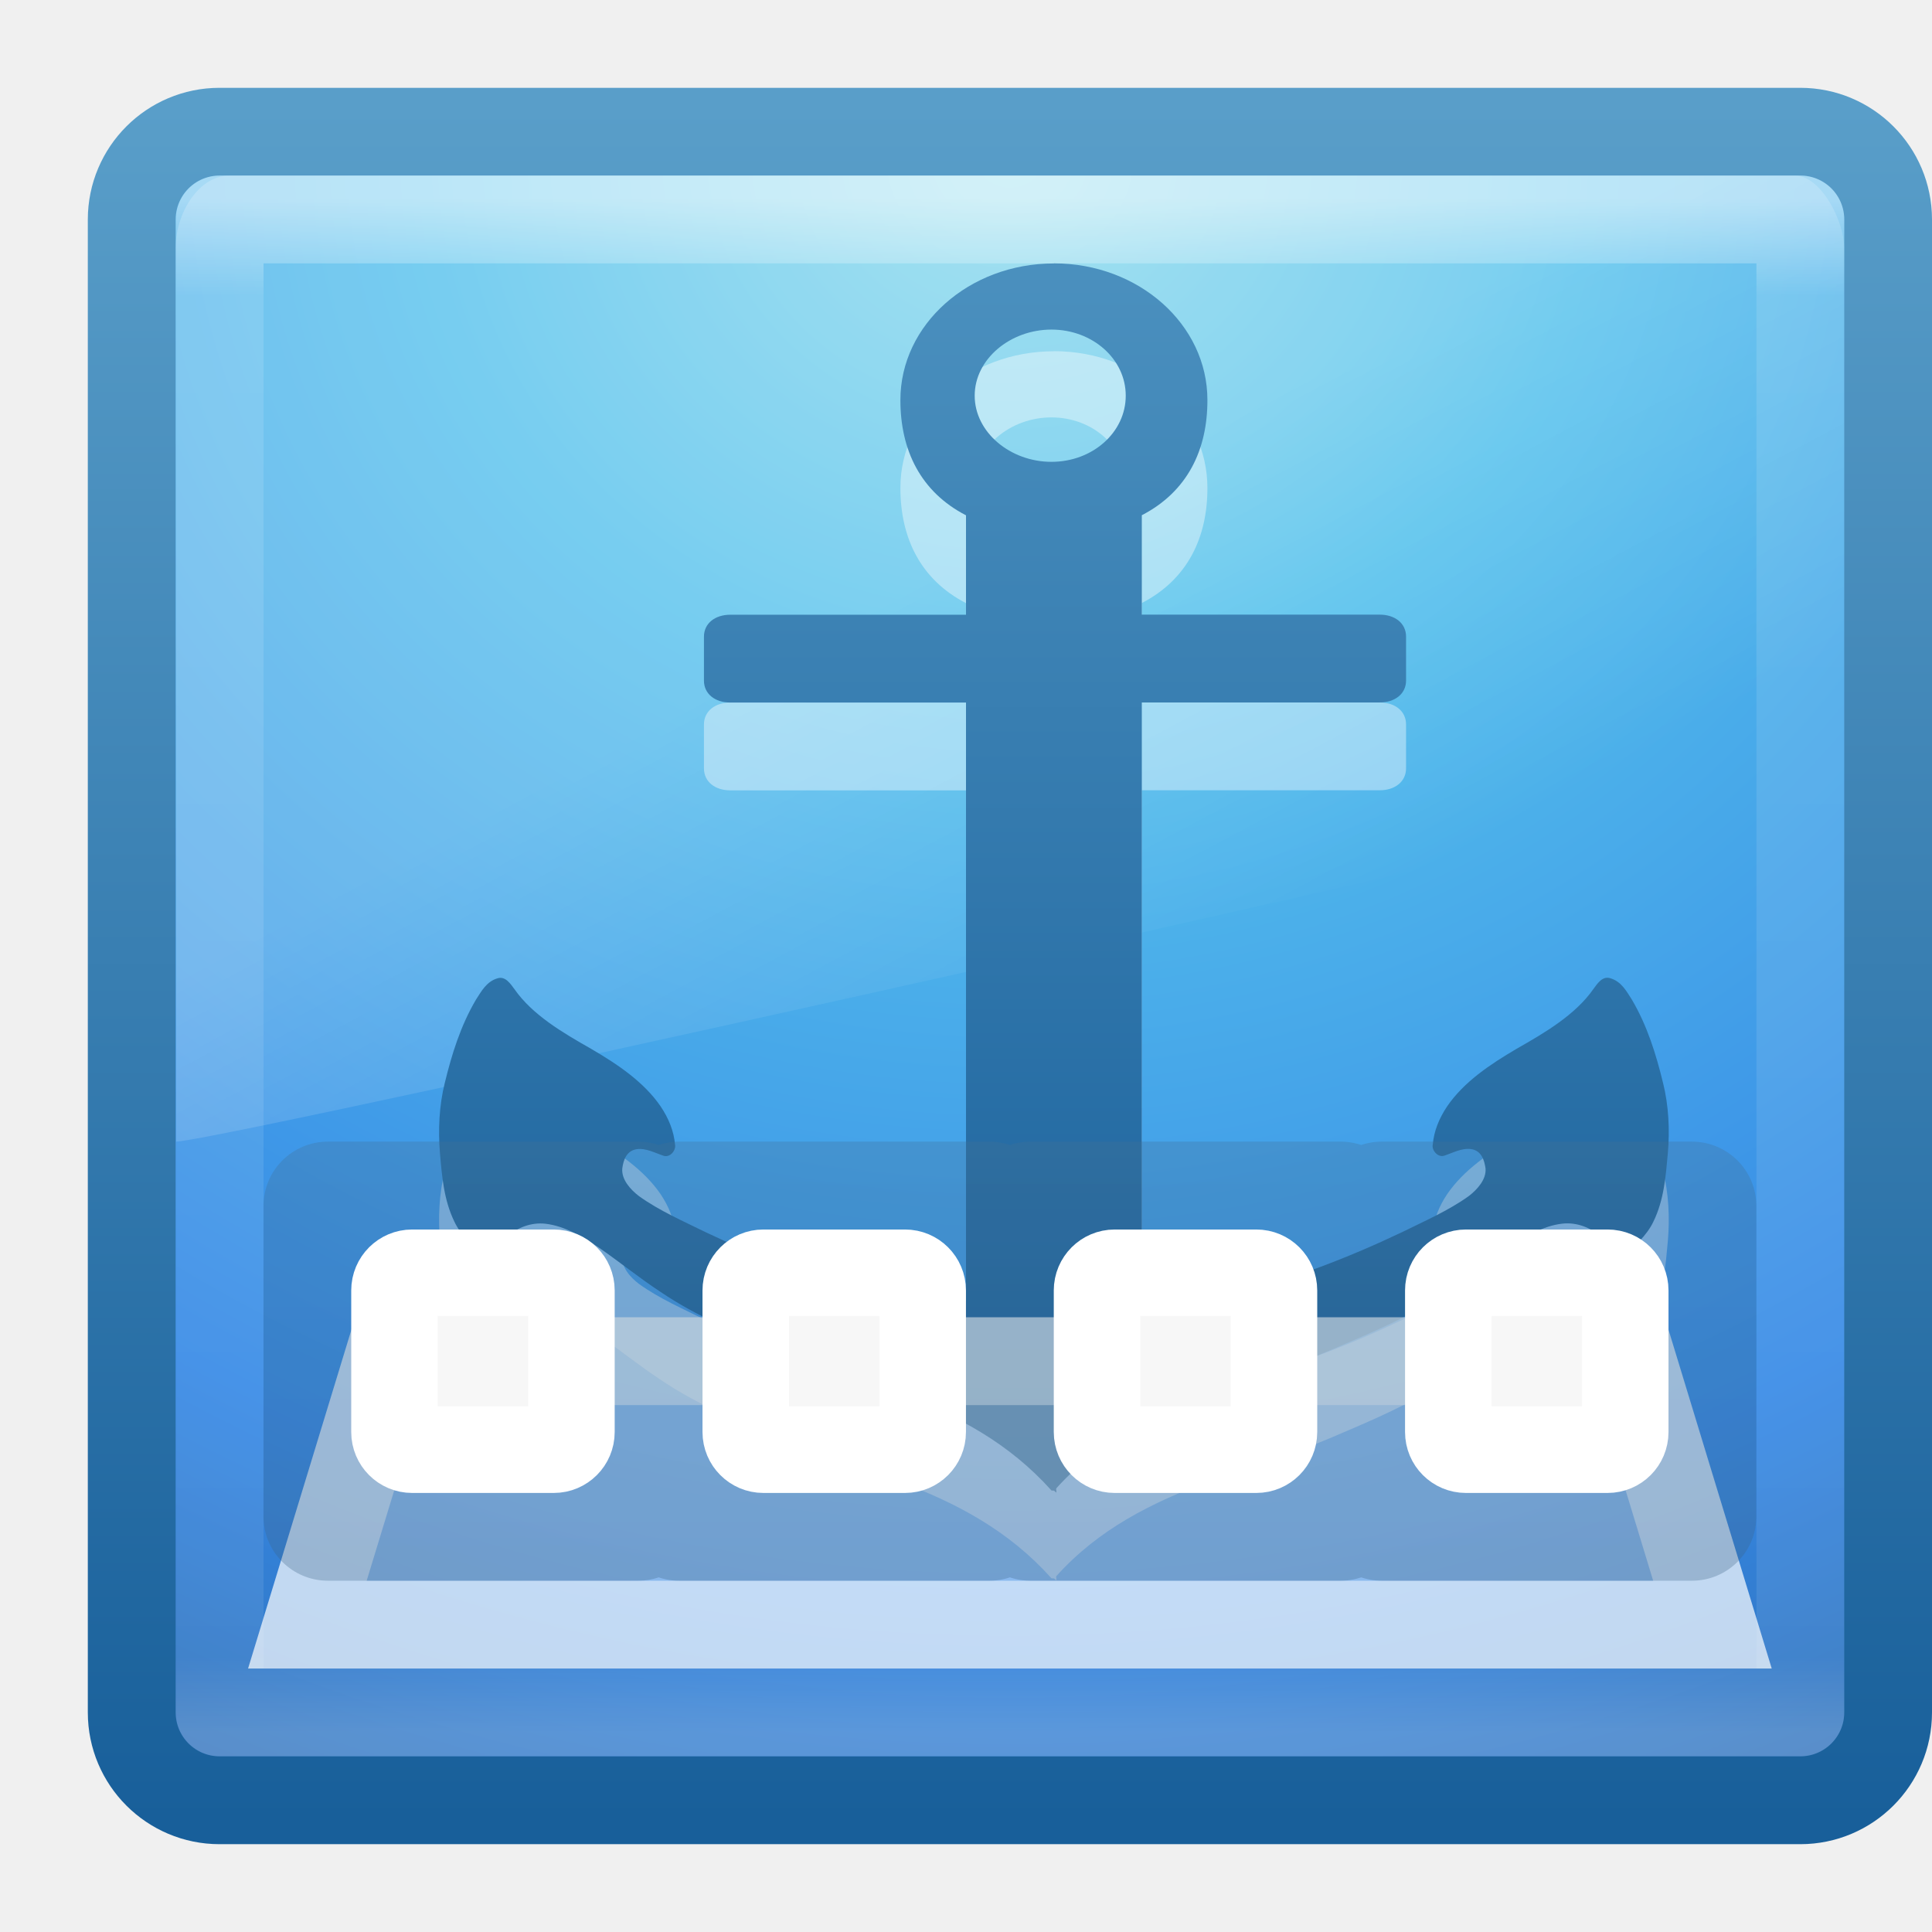
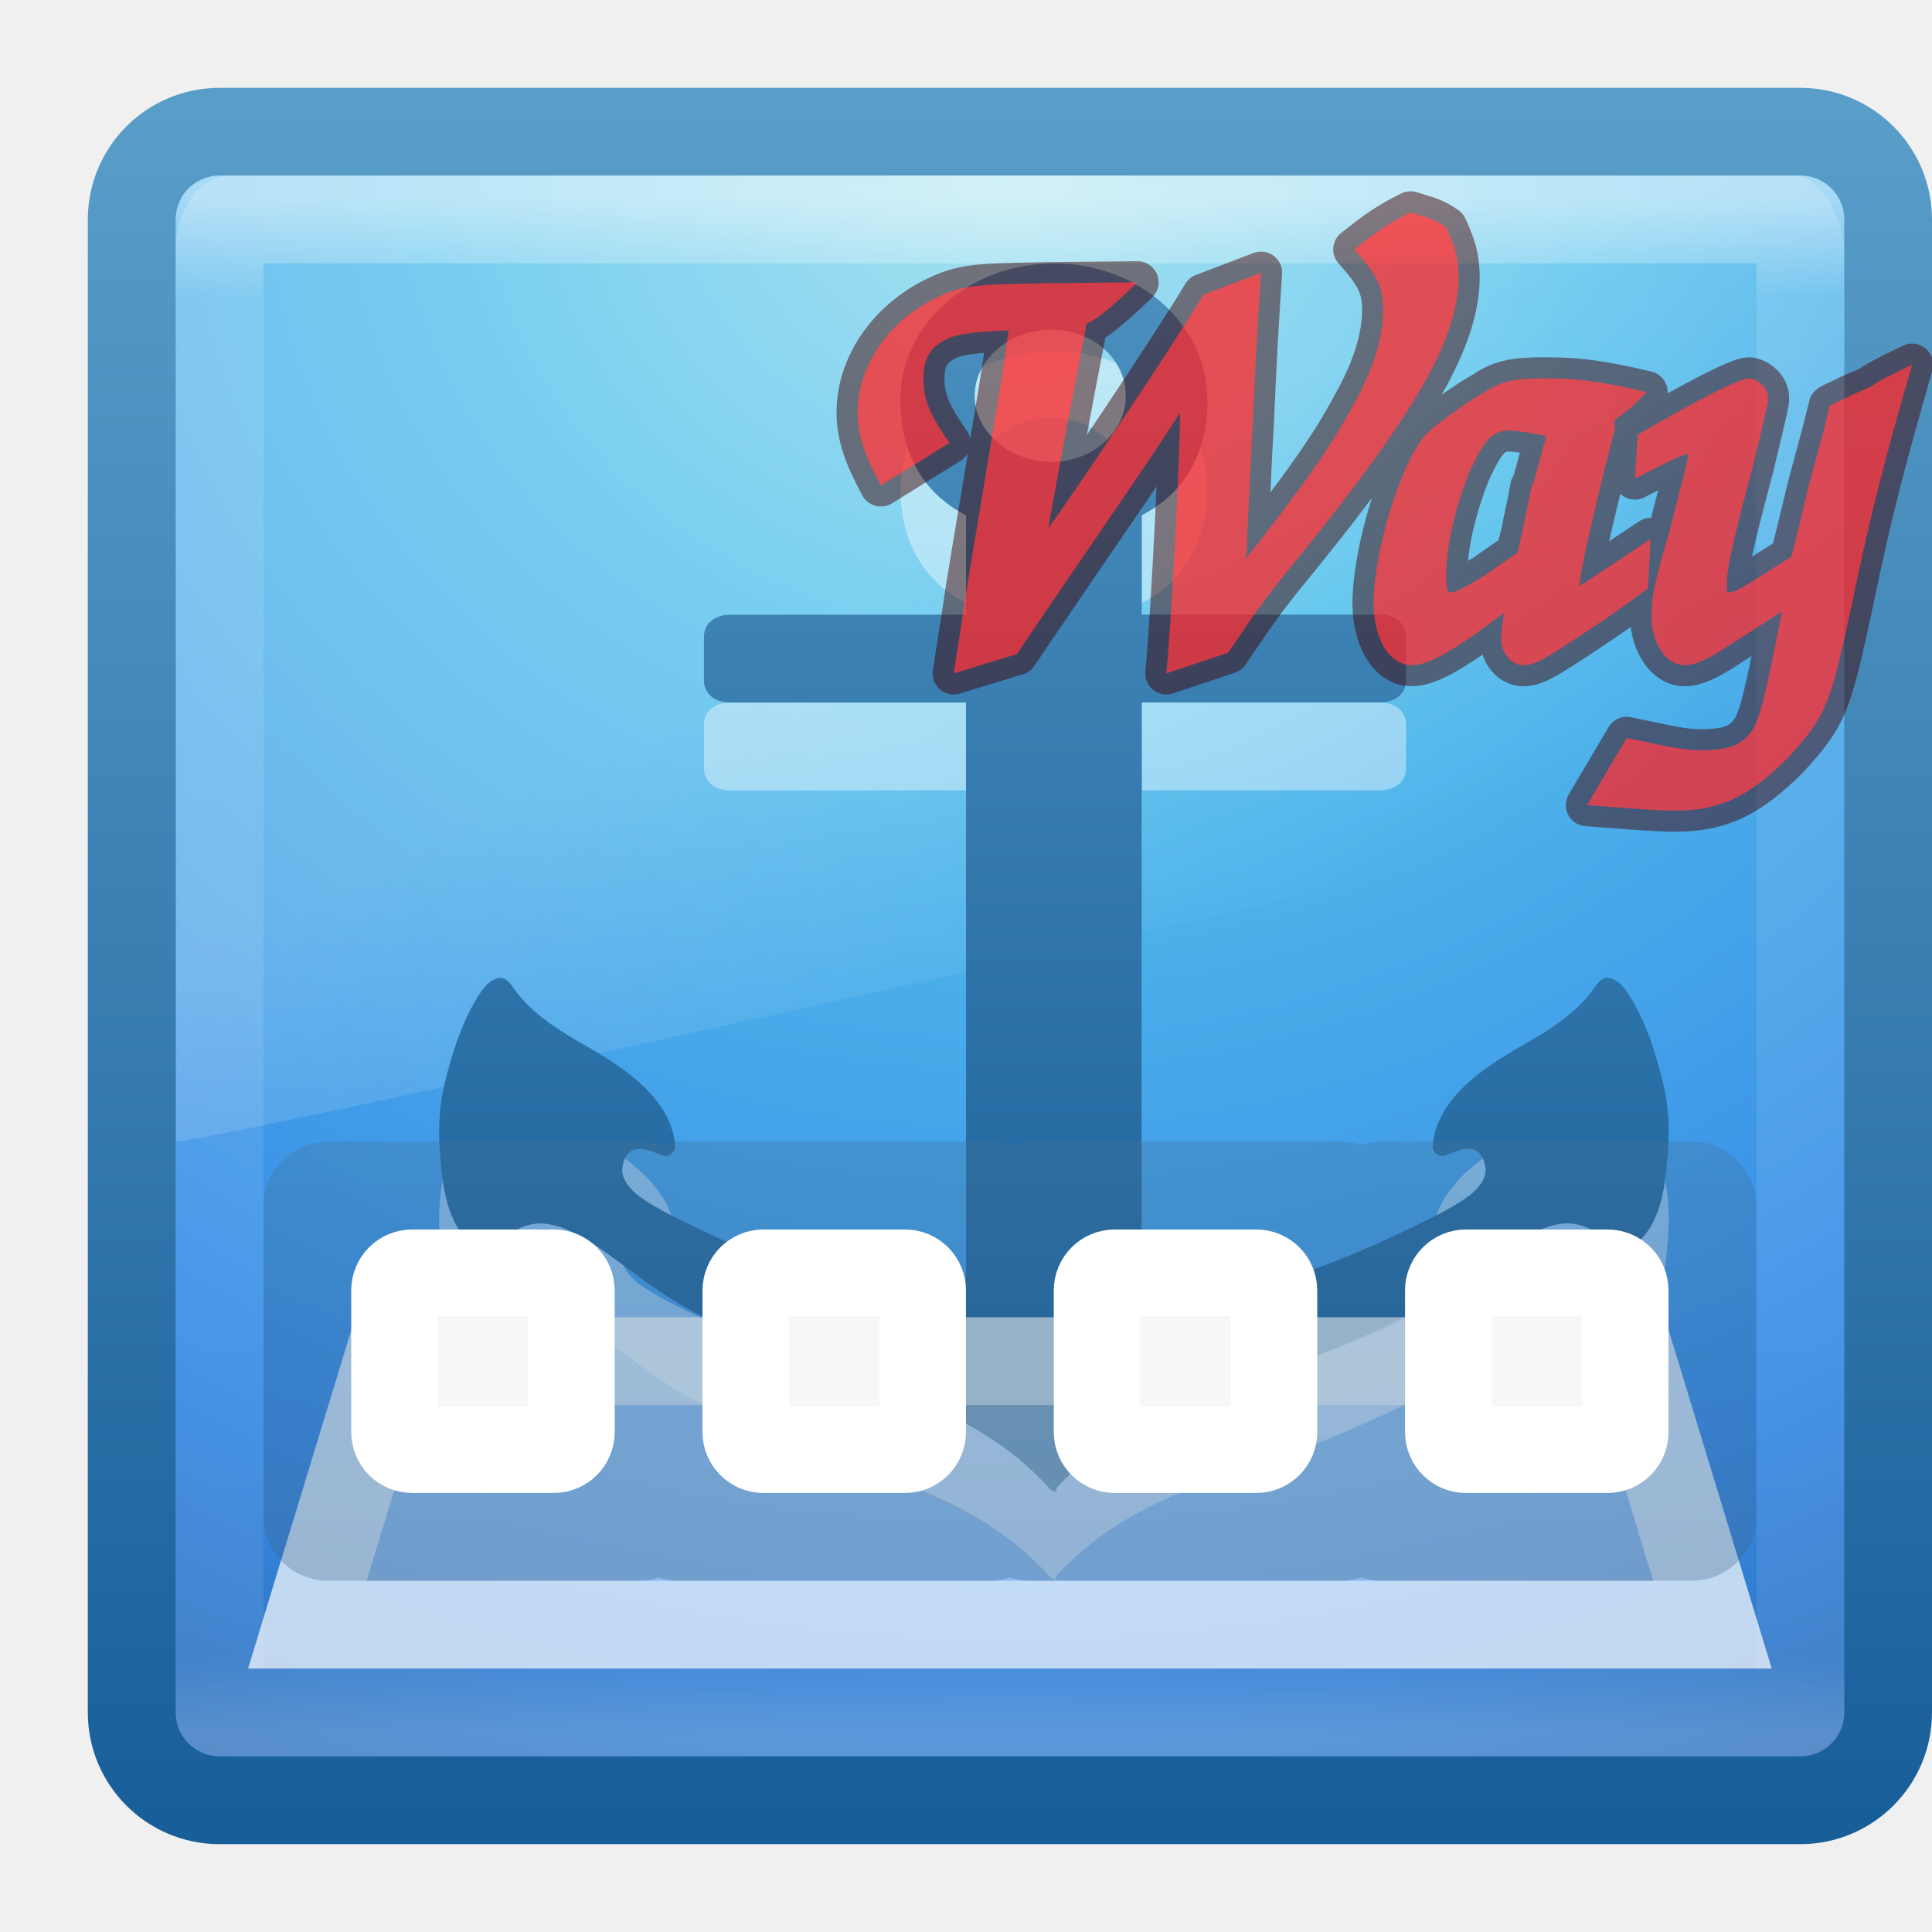
<svg xmlns="http://www.w3.org/2000/svg" xmlns:xlink="http://www.w3.org/1999/xlink" version="1.1" width="22" height="22" id="svg4107">
  <defs id="defs4109">
    <linearGradient x1="19.875" y1="38.245" x2="19.875" y2="-61.256" id="linearGradient3198" xlink:href="#linearGradient3707-319-631-407-1-846-5-4-5-17" gradientUnits="userSpaceOnUse" gradientTransform="matrix(-0.25,0,0,0.25,25.21574,20.75)" />
    <linearGradient id="linearGradient3707-319-631-407-1-846-5-4-5-17">
      <stop id="stop3788-4-8-9-5" style="stop-color:#365a7c;stop-opacity:1" offset="0" />
      <stop id="stop3790-2-1-9-9" style="stop-color:#5ea1ca;stop-opacity:1" offset="1" />
    </linearGradient>
    <linearGradient x1="162.654" y1="226.921" x2="162.654" y2="-22.395" id="linearGradient3189" xlink:href="#linearGradient3707-319-631-407-324" gradientUnits="userSpaceOnUse" gradientTransform="matrix(0.07818215,0,0,0.07224643,2.07819,10.66102)" />
    <linearGradient id="linearGradient3707-319-631-407-324">
      <stop id="stop3760" style="stop-color:#185f9a;stop-opacity:1" offset="0" />
      <stop id="stop3762" style="stop-color:#599ec9;stop-opacity:1" offset="1" />
    </linearGradient>
    <linearGradient x1="16.626" y1="15.298" x2="20.055" y2="24.628" id="linearGradient3289" xlink:href="#linearGradient8265-821-176-38-919-66-249-7-7-8" gradientUnits="userSpaceOnUse" gradientTransform="matrix(0.4124892,0,0,0.5963988,1.580942,8.593243)" />
    <linearGradient id="linearGradient8265-821-176-38-919-66-249-7-7-8">
      <stop id="stop2687-1-9-6" style="stop-color:#ffffff;stop-opacity:1" offset="0" />
      <stop id="stop2689-5-4-8" style="stop-color:#ffffff;stop-opacity:0" offset="1" />
    </linearGradient>
    <linearGradient x1="24" y1="5" x2="24" y2="43" id="linearGradient3302" xlink:href="#linearGradient3924" gradientUnits="userSpaceOnUse" gradientTransform="matrix(0.4864865,0,0,0.4594595,-0.1744284,9.971733)" />
    <linearGradient id="linearGradient3924">
      <stop id="stop3926" style="stop-color:#ffffff;stop-opacity:1" offset="0" />
      <stop id="stop3928" style="stop-color:#ffffff;stop-opacity:0.235" offset="0.063" />
      <stop id="stop3930" style="stop-color:#ffffff;stop-opacity:0.157" offset="0.951" />
      <stop id="stop3932" style="stop-color:#ffffff;stop-opacity:0.392" offset="1" />
    </linearGradient>
    <radialGradient cx="7.496" cy="8.45" r="20" fx="7.496" fy="8.45" id="radialGradient3295" xlink:href="#linearGradient2867-449-88-871-390-598-476-591-434-148-57-177" gradientUnits="userSpaceOnUse" gradientTransform="matrix(0,1.138534,-1.267824,-2.0976135e-8,22.21287,3.249711)" />
    <linearGradient id="linearGradient2867-449-88-871-390-598-476-591-434-148-57-177">
      <stop id="stop3750" style="stop-color:#90dbec;stop-opacity:1" offset="0" />
      <stop id="stop3752" style="stop-color:#55c1ec;stop-opacity:1" offset="0.262" />
      <stop id="stop3754" style="stop-color:#3689e6;stop-opacity:1" offset="0.705" />
      <stop id="stop3756" style="stop-color:#2b63a0;stop-opacity:1" offset="1" />
    </linearGradient>
    <linearGradient x1="24" y1="44" x2="24" y2="3.899" id="linearGradient3297" xlink:href="#linearGradient3707-319-631-407-324" gradientUnits="userSpaceOnUse" gradientTransform="matrix(0.5128205,0,0,0.4871795,-0.8076926,9.30769)" />
    <radialGradient cx="4.993" cy="43.5" r="2.5" fx="4.993" fy="43.5" id="radialGradient3082" xlink:href="#linearGradient3688-166-749" gradientUnits="userSpaceOnUse" gradientTransform="matrix(2.003784,0,0,1.4,27.98813,-17.4)" />
    <linearGradient id="linearGradient3688-166-749">
      <stop id="stop2883" style="stop-color:#181818;stop-opacity:1" offset="0" />
      <stop id="stop2885" style="stop-color:#181818;stop-opacity:0" offset="1" />
    </linearGradient>
    <radialGradient cx="4.993" cy="43.5" r="2.5" fx="4.993" fy="43.5" id="radialGradient3084" xlink:href="#linearGradient3688-464-309" gradientUnits="userSpaceOnUse" gradientTransform="matrix(2.003784,0,0,1.4,-20.01187,-104.4)" />
    <linearGradient id="linearGradient3688-464-309">
      <stop id="stop2889" style="stop-color:#181818;stop-opacity:1" offset="0" />
      <stop id="stop2891" style="stop-color:#181818;stop-opacity:0" offset="1" />
    </linearGradient>
    <linearGradient x1="25.058" y1="47.028" x2="25.058" y2="39.999" id="linearGradient3086" xlink:href="#linearGradient3702-501-757" gradientUnits="userSpaceOnUse" />
    <linearGradient id="linearGradient3702-501-757">
      <stop id="stop2895" style="stop-color:#181818;stop-opacity:0" offset="0" />
      <stop id="stop2897" style="stop-color:#181818;stop-opacity:1" offset="0.5" />
      <stop id="stop2899" style="stop-color:#181818;stop-opacity:0" offset="1" />
    </linearGradient>
  </defs>
  <g transform="translate(0,-10)" id="layer1">
    <rect width="20" height="19" rx="1" ry="1" x="1.5" y="11.5" id="rect5505-21" style="color:#000000;fill:url(#radialGradient3295);fill-opacity:1;fill-rule:nonzero;stroke:url(#linearGradient3297);stroke-width:1;stroke-linecap:round;stroke-linejoin:round;stroke-miterlimit:4;stroke-opacity:1;stroke-dasharray:none;stroke-dashoffset:0;marker:none;visibility:visible;display:inline;overflow:visible;enable-background:accumulate" />
    <rect width="18" height="17" x="2.501" y="12.499" id="rect6741-9" style="opacity:0.5;fill:none;stroke:url(#linearGradient3302);stroke-width:1;stroke-linecap:round;stroke-linejoin:round;stroke-miterlimit:4;stroke-opacity:1;stroke-dasharray:none;stroke-dashoffset:0" />
    <path d="M 2.608,12 C 2.269,12 2,12.418 2,12.825 L 2.006,23 C 2.553,22.989 20.585,18.945 21,18.751 l 0,-5.926 C 21,12.514 20.734,12 20.44,12 L 2.608,12 z" id="path3333" style="opacity:0.2;fill:url(#linearGradient3289);fill-opacity:1;fill-rule:evenodd;stroke:none" />
    <path d="m 12,14 c -0.966,0 -1.748,0.697 -1.747,1.556 -1.92e-4,0.57 0.23,1.045 0.747,1.312 l 0,1.132 -2.684,0 c -0.172,0 -0.3,0.097 -0.3,0.25 l 0,0.5 c 0,0.153 0.128,0.25 0.3,0.25 l 2.684,0 0,6.812 c -0.117,0.041 -0.099,0.07 -0.229,0.073 -0.311,-0.002 -0.521,-0.072 -0.819,-0.146 -0.673,-0.175 -1.295,-0.412 -1.911,-0.705 -0.26,-0.128 -0.533,-0.247 -0.764,-0.413 -0.1,-0.076 -0.202,-0.191 -0.191,-0.316 0.013,-0.095 0.047,-0.201 0.164,-0.219 0.105,-0.015 0.207,0.042 0.3,0.073 0.08,0.031 0.149,-0.062 0.137,-0.122 -0.013,-0.157 -0.073,-0.302 -0.164,-0.438 -0.19,-0.278 -0.489,-0.479 -0.792,-0.656 -0.324,-0.184 -0.669,-0.386 -0.874,-0.681 -0.041,-0.054 -0.1,-0.15 -0.191,-0.122 -0.127,0.037 -0.184,0.148 -0.246,0.243 -0.175,0.297 -0.276,0.623 -0.355,0.948 -0.065,0.259 -0.077,0.538 -0.055,0.802 0.023,0.264 0.044,0.531 0.164,0.778 0.076,0.162 0.222,0.286 0.355,0.413 0.085,-0.08 0.159,-0.165 0.246,-0.243 0.112,-0.1 0.273,-0.165 0.437,-0.146 0.223,0.026 0.425,0.152 0.601,0.267 0.247,0.171 0.458,0.344 0.71,0.51 0.399,0.271 0.859,0.464 1.311,0.656 0.376,0.156 0.756,0.311 1.147,0.438 0.07,0.027 0.147,0.026 0.218,0.049 0.703,0.26 1.288,0.575 1.775,1.118 0.003,-0.002 0.025,0.003 0.027,0 0.006,0.006 0.022,0.018 0.027,0.024 0.004,-0.015 -0.004,-0.034 0,-0.049 0.485,-0.537 1.076,-0.835 1.775,-1.094 0.071,-0.023 0.148,-0.021 0.218,-0.049 0.391,-0.127 0.77,-0.282 1.147,-0.438 0.452,-0.193 0.912,-0.385 1.311,-0.656 0.252,-0.166 0.463,-0.339 0.71,-0.51 0.176,-0.115 0.377,-0.242 0.601,-0.267 0.164,-0.019 0.325,0.046 0.437,0.146 0.087,0.078 0.161,0.163 0.246,0.243 0.133,-0.127 0.279,-0.251 0.355,-0.413 0.12,-0.246 0.14,-0.514 0.164,-0.778 0.023,-0.264 0.01,-0.543 -0.055,-0.802 -0.079,-0.325 -0.18,-0.651 -0.355,-0.948 -0.062,-0.096 -0.119,-0.206 -0.246,-0.243 -0.091,-0.029 -0.15,0.067 -0.191,0.122 -0.205,0.294 -0.55,0.497 -0.874,0.681 -0.303,0.178 -0.602,0.378 -0.792,0.656 -0.091,0.136 -0.151,0.281 -0.164,0.438 -0.013,0.059 0.056,0.152 0.137,0.122 0.093,-0.031 0.195,-0.088 0.3,-0.073 0.117,0.017 0.15,0.124 0.164,0.219 0.011,0.125 -0.092,0.24 -0.191,0.316 -0.231,0.166 -0.505,0.285 -0.764,0.413 -0.617,0.293 -1.238,0.53 -1.911,0.705 -0.298,0.073 -0.508,0.144 -0.819,0.146 -0.129,-0.003 -0.111,-0.032 -0.229,-0.073 l 0,-6.812 2.709,0 c 0.172,0 0.3,-0.097 0.3,-0.25 l 0,-0.5 c 0,-0.153 -0.128,-0.25 -0.3,-0.25 l -2.709,0 0,-1.132 c 0.518,-0.268 0.748,-0.742 0.747,-1.312 2.91e-4,-0.859 -0.781,-1.556 -1.747,-1.556 z m -0.027,0.753 c 0.469,-10e-7 0.847,0.337 0.846,0.753 1.41e-4,0.417 -0.377,0.753 -0.846,0.753 -0.469,0 -0.874,-0.337 -0.874,-0.753 -1.41e-4,-0.417 0.405,-0.753 0.874,-0.753 z" id="path1919-8" style="opacity:0.4;fill:#ffffff;fill-opacity:1;fill-rule:nonzero;stroke:none" />
    <path d="m 12,13 c -0.966,0 -1.748,0.697 -1.747,1.556 -1.92e-4,0.57 0.23,1.045 0.747,1.312 l 0,1.132 -2.684,0 c -0.172,0 -0.3,0.097 -0.3,0.25 l 0,0.5 c 0,0.153 0.128,0.25 0.3,0.25 l 2.684,0 0,6.812 c -0.117,0.041 -0.099,0.07 -0.229,0.073 -0.311,-0.002 -0.521,-0.072 -0.819,-0.146 -0.673,-0.175 -1.295,-0.412 -1.911,-0.705 -0.26,-0.128 -0.533,-0.247 -0.764,-0.413 -0.1,-0.076 -0.202,-0.191 -0.191,-0.316 0.013,-0.095 0.047,-0.201 0.164,-0.219 0.105,-0.015 0.207,0.042 0.3,0.073 0.08,0.031 0.149,-0.062 0.137,-0.122 -0.013,-0.157 -0.073,-0.302 -0.164,-0.438 -0.19,-0.278 -0.489,-0.479 -0.792,-0.656 -0.324,-0.184 -0.669,-0.386 -0.874,-0.681 -0.041,-0.054 -0.1,-0.15 -0.191,-0.122 -0.127,0.037 -0.184,0.148 -0.246,0.243 -0.175,0.297 -0.276,0.623 -0.355,0.948 -0.065,0.259 -0.077,0.538 -0.055,0.802 0.023,0.264 0.044,0.531 0.164,0.778 0.076,0.162 0.222,0.286 0.355,0.413 0.085,-0.08 0.159,-0.165 0.246,-0.243 0.112,-0.1 0.273,-0.165 0.437,-0.146 0.223,0.026 0.425,0.152 0.601,0.267 0.247,0.171 0.458,0.344 0.71,0.51 0.399,0.271 0.859,0.464 1.311,0.656 0.376,0.156 0.756,0.311 1.147,0.438 0.07,0.027 0.147,0.026 0.218,0.049 0.703,0.26 1.288,0.575 1.775,1.118 0.003,-0.002 0.025,0.003 0.027,0 0.006,0.006 0.022,0.018 0.027,0.024 0.004,-0.015 -0.004,-0.034 0,-0.049 0.485,-0.537 1.076,-0.835 1.775,-1.094 0.071,-0.023 0.148,-0.021 0.218,-0.049 0.391,-0.127 0.77,-0.282 1.147,-0.438 0.452,-0.193 0.912,-0.385 1.311,-0.656 0.252,-0.166 0.463,-0.339 0.71,-0.51 0.176,-0.115 0.377,-0.242 0.601,-0.267 0.164,-0.019 0.325,0.046 0.437,0.146 0.087,0.078 0.161,0.163 0.246,0.243 0.133,-0.127 0.279,-0.251 0.355,-0.413 0.12,-0.246 0.14,-0.514 0.164,-0.778 0.023,-0.264 0.01,-0.543 -0.055,-0.802 -0.079,-0.325 -0.18,-0.651 -0.355,-0.948 -0.062,-0.096 -0.119,-0.206 -0.246,-0.243 -0.091,-0.029 -0.15,0.067 -0.191,0.122 -0.205,0.294 -0.55,0.497 -0.874,0.681 -0.303,0.178 -0.602,0.378 -0.792,0.656 -0.091,0.136 -0.151,0.281 -0.164,0.438 -0.013,0.059 0.056,0.152 0.137,0.122 0.093,-0.031 0.195,-0.088 0.3,-0.073 0.117,0.017 0.15,0.124 0.164,0.219 0.011,0.125 -0.092,0.24 -0.191,0.316 -0.231,0.166 -0.505,0.285 -0.764,0.413 -0.617,0.293 -1.238,0.53 -1.911,0.705 -0.298,0.073 -0.508,0.144 -0.819,0.146 -0.129,-0.003 -0.111,-0.032 -0.229,-0.073 l 0,-6.812 2.709,0 c 0.172,0 0.3,-0.097 0.3,-0.25 l 0,-0.5 c 0,-0.153 -0.128,-0.25 -0.3,-0.25 l -2.709,0 0,-1.132 c 0.518,-0.268 0.748,-0.742 0.747,-1.312 2.91e-4,-0.859 -0.781,-1.556 -1.747,-1.556 z m -0.027,0.753 c 0.469,-10e-7 0.847,0.337 0.846,0.753 1.41e-4,0.417 -0.377,0.753 -0.846,0.753 -0.469,0 -0.874,-0.337 -0.874,-0.753 -1.41e-4,-0.417 0.405,-0.753 0.874,-0.753 z" id="path1919" style="fill:url(#linearGradient3189);fill-opacity:1;fill-rule:nonzero;stroke:none" />
    <path d="m 3.5,28.5 16,0 -0.914,-3 -14.171,0 z" id="path4306" style="opacity:0.7;fill:#ffffff;fill-opacity:0.588;stroke:#ffffff;stroke-width:1px;stroke-linecap:butt;stroke-linejoin:miter;stroke-opacity:1" />
    <path d="m 19.265,23 -3.531,0 C 15.328,23 15,23.328 15,23.735 l 0,3.531 C 15,27.672 15.328,28 15.735,28 l 3.531,0 C 19.672,28 20,27.672 20,27.265 l 0,-3.531 C 20,23.328 19.672,23 19.265,23 z m -4,0 -3.531,0 C 11.328,23 11,23.328 11,23.735 l 0,3.531 C 11,27.672 11.328,28 11.735,28 l 3.531,0 C 15.672,28 16,27.672 16,27.265 l 0,-3.531 C 16,23.328 15.672,23 15.265,23 z m -4,0 -3.531,0 C 7.328,23 7,23.328 7,23.735 l 0,3.531 C 7,27.672 7.328,28 7.735,28 l 3.531,0 C 11.672,28 12,27.672 12,27.265 l 0,-3.531 C 12,23.328 11.672,23 11.265,23 z M 7.265,23 3.735,23 C 3.328,23 3,23.328 3,23.735 l 0,3.531 C 3,27.672 3.328,28 3.735,28 l 3.531,0 C 7.672,28 8,27.672 8,27.265 L 8,23.735 C 8,23.328 7.672,23 7.265,23 z" id="path3118-2" style="opacity:0.3;color:#000000;fill:url(#linearGradient3198);fill-opacity:1;fill-rule:nonzero;stroke:none;stroke-width:1;marker:none;visibility:visible;display:inline;overflow:visible;enable-background:accumulate" />
    <path d="m 18.306,24.493 -1.613,0 c -0.111,0 -0.201,0.09 -0.201,0.201 l 0,1.613 c 0,0.111 0.09,0.201 0.201,0.201 l 1.613,0 c 0.111,0 0.201,-0.09 0.201,-0.201 l 0,-1.613 c 0,-0.111 -0.09,-0.201 -0.201,-0.201 z m -4,0 -1.613,0 c -0.111,0 -0.201,0.09 -0.201,0.201 l 0,1.613 c 0,0.111 0.09,0.201 0.201,0.201 l 1.613,0 c 0.111,0 0.201,-0.09 0.201,-0.201 l 0,-1.613 c 0,-0.111 -0.09,-0.201 -0.201,-0.201 z m -4,0 -1.613,0 c -0.111,0 -0.201,0.09 -0.201,0.201 l 0,1.613 c 0,0.111 0.09,0.201 0.201,0.201 l 1.613,0 c 0.111,0 0.201,-0.09 0.201,-0.201 l 0,-1.613 c 0,-0.111 -0.09,-0.201 -0.201,-0.201 z m -4,0 -1.613,0 c -0.111,0 -0.201,0.09 -0.201,0.201 l 0,1.613 c 0,0.111 0.09,0.201 0.201,0.201 l 1.613,0 c 0.111,0 0.201,-0.09 0.201,-0.201 l 0,-1.613 c 0,-0.111 -0.09,-0.201 -0.201,-0.201 z" id="path3067-7" style="color:#000000;fill:#f7f7f7;fill-opacity:1;fill-rule:nonzero;stroke:#ffffff;stroke-width:0.985;stroke-linecap:butt;stroke-linejoin:miter;stroke-miterlimit:4;stroke-opacity:1;stroke-dashoffset:0;marker:none;visibility:visible;display:inline;overflow:visible;enable-background:accumulate" />
  </g>
+   <g id="wayplank-text-overlay" style="opacity:0.75;">
+     <text x="20.9" y="7.48" text-anchor="end" style="font-family:'URW Chancery L', 'Brush Script MT', 'Palatino Linotype', 'Century Schoolbook L', 'Georgia', cursive, serif; font-size:7.04px; font-weight:bold; font-style:italic; fill:#ff2222; stroke:#400000; stroke-width:0.48px; stroke-linejoin:round; stroke-opacity:0.65; paint-order:stroke fill;">Way</text>
+   </g>
</svg>
